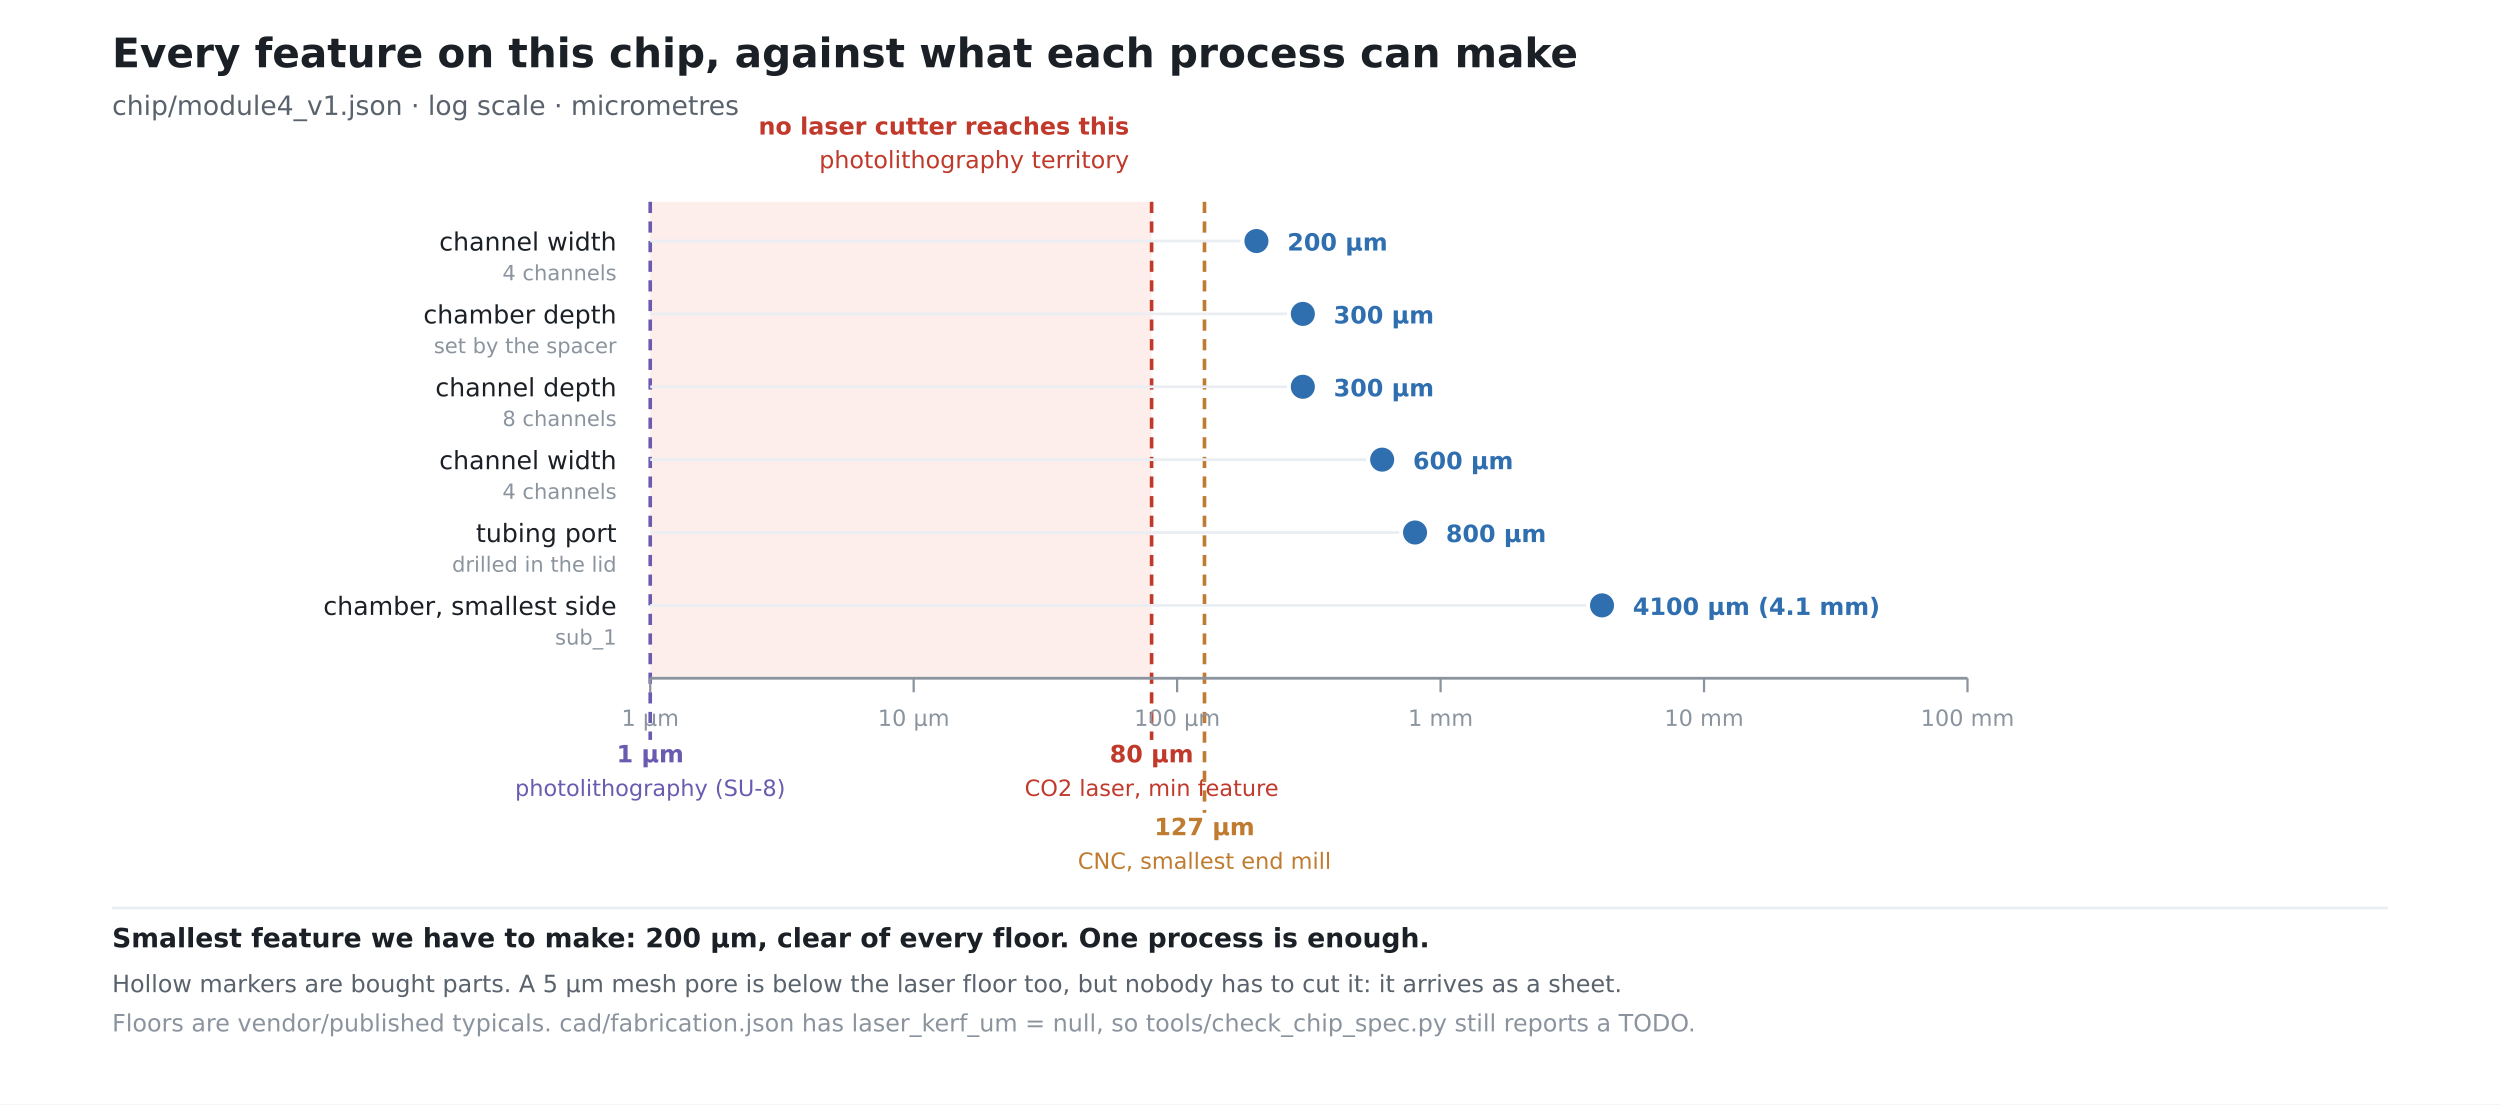
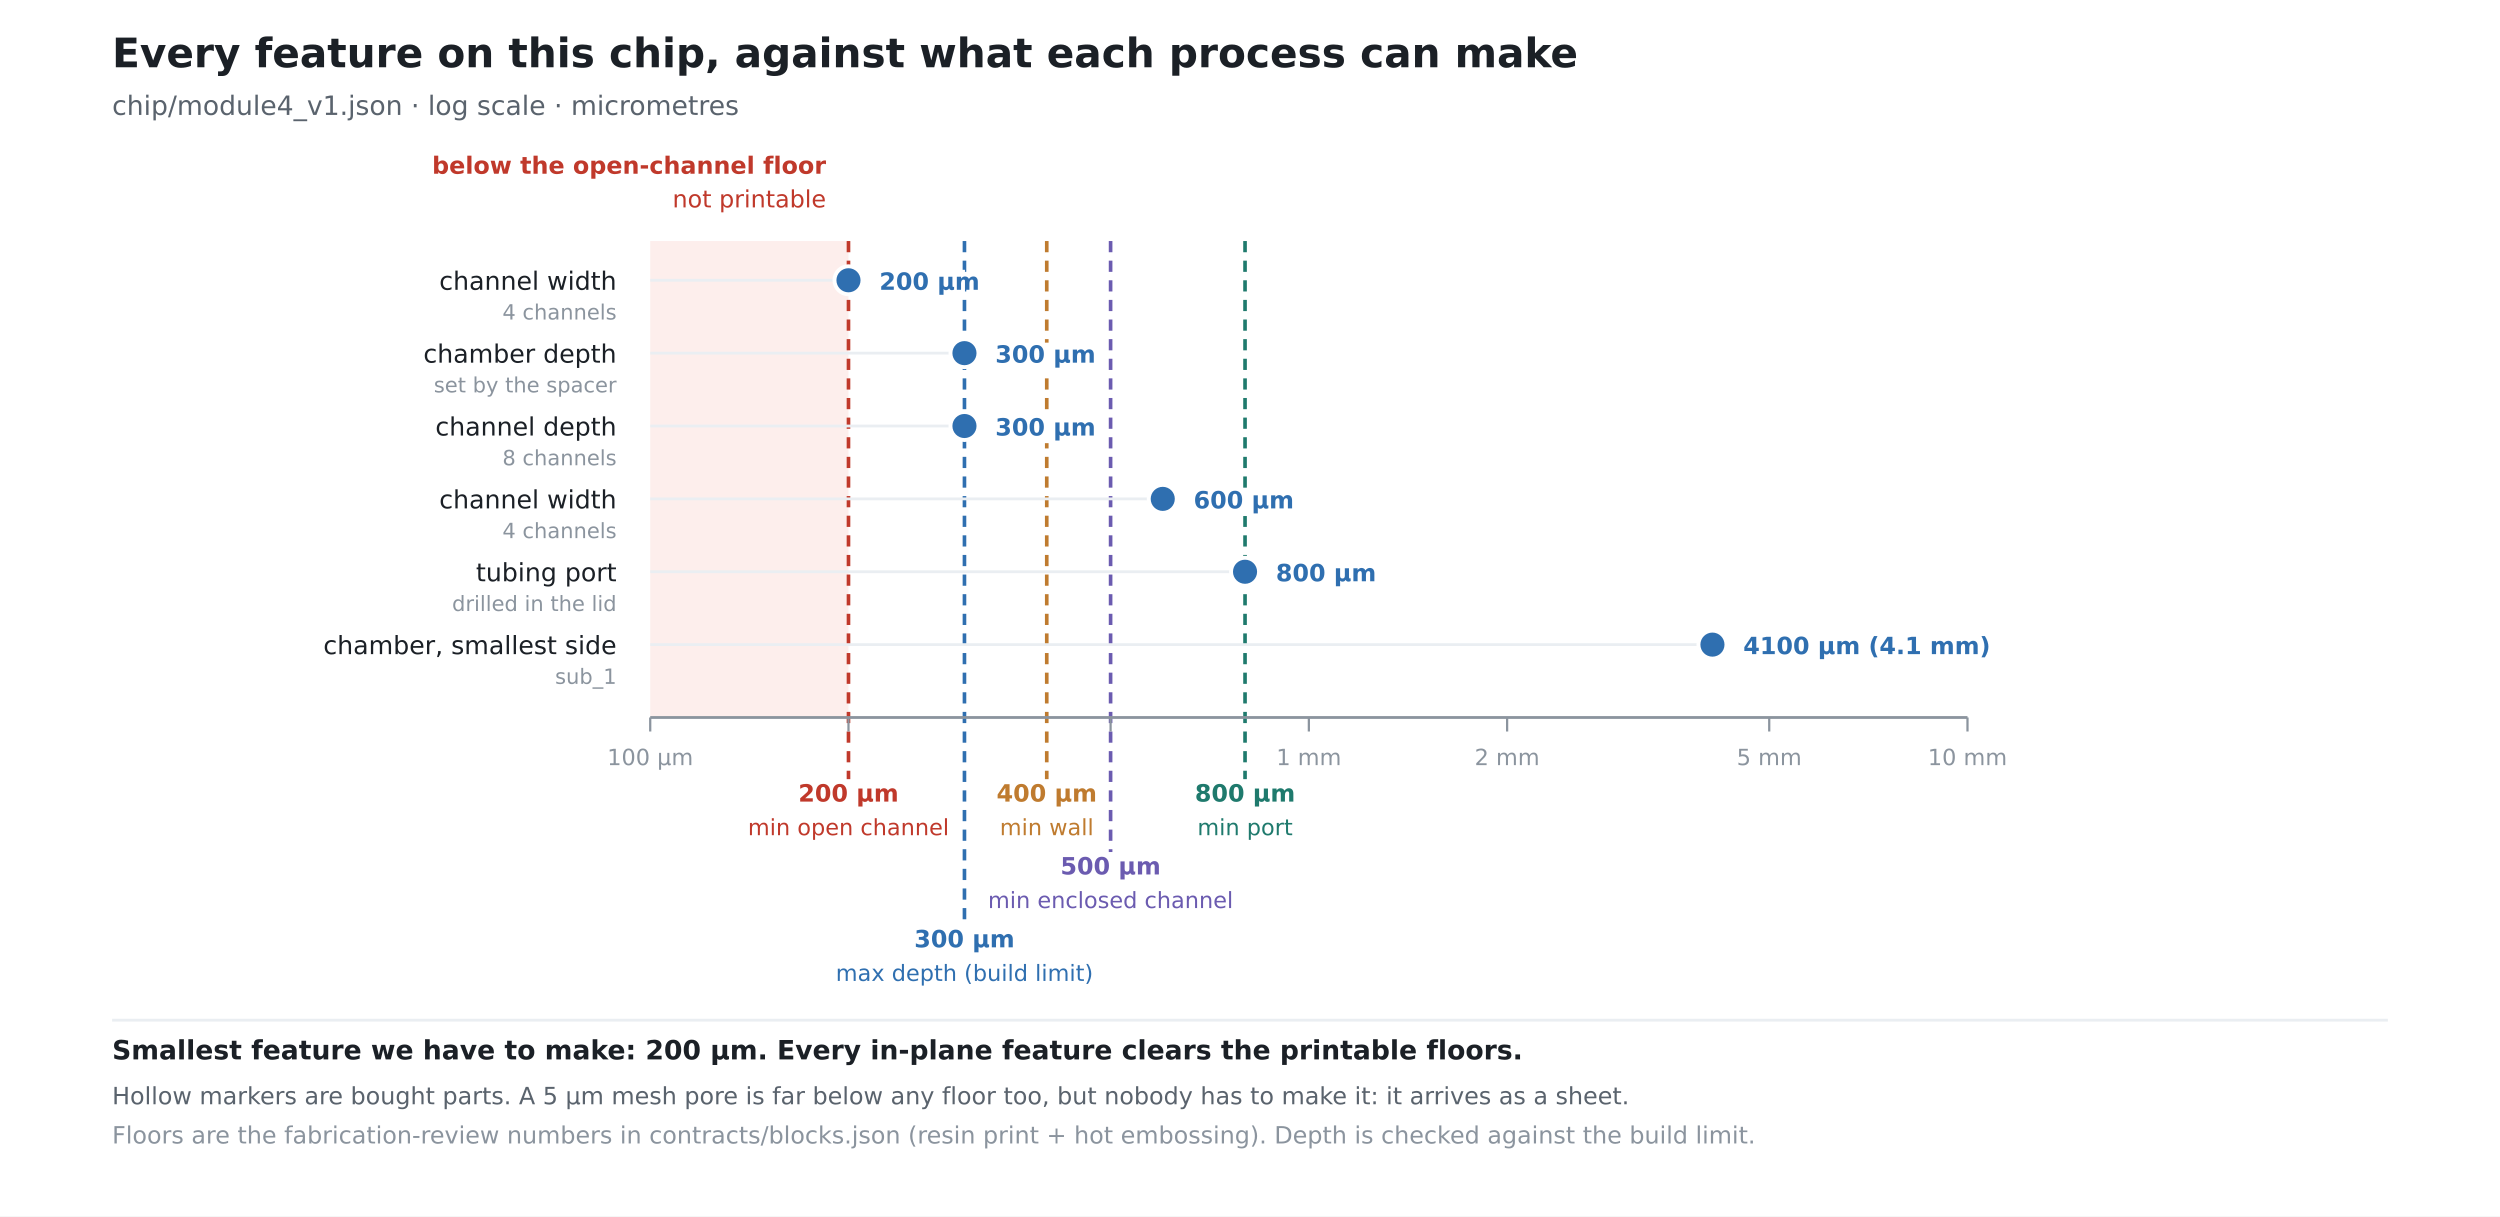
- <svg xmlns="http://www.w3.org/2000/svg" width="892" height="394" viewBox="0 0 892 394" role="img" aria-label="module4_v1: feature sizes against the process floors">
-   <rect width="892" height="394" fill="#ffffff" />
+ <svg xmlns="http://www.w3.org/2000/svg" width="892" height="434" viewBox="0 0 892 434" role="img" aria-label="module4_v1: feature sizes against the process floors">
+   <rect width="892" height="434" fill="#ffffff" />
  <text x="40" y="24" font-family="DejaVu Sans, Helvetica, Arial, sans-serif" font-size="14.5" fill="#1b2026" text-anchor="start" font-weight="bold">Every feature on this chip, against what each process can make</text>
  <text x="40" y="41" font-family="DejaVu Sans, Helvetica, Arial, sans-serif" font-size="9.5" fill="#5a636d" text-anchor="start">chip/module4_v1.json   ·   log scale   ·   micrometres</text>
-   <rect x="232" y="72" width="178.89" height="170" fill="#fdeeec" stroke="none" />
-   <text x="402.89" y="48" font-family="DejaVu Sans, Helvetica, Arial, sans-serif" font-size="8.5" fill="#c0392b" text-anchor="end" font-weight="bold">no laser cutter reaches this</text>
-   <text x="402.89" y="60" font-family="DejaVu Sans, Helvetica, Arial, sans-serif" font-size="8.5" fill="#c0392b" text-anchor="end">photolithography territory</text>
-   <line x1="232" y1="72" x2="232" y2="264" stroke="#6b5bb0" stroke-width="1.3" stroke-dasharray="4 3" />
-   <text x="232" y="272" font-family="DejaVu Sans, Helvetica, Arial, sans-serif" font-size="8.5" fill="#6b5bb0" text-anchor="middle" font-weight="bold">1 µm</text>
-   <text x="232" y="284" font-family="DejaVu Sans, Helvetica, Arial, sans-serif" font-size="8" fill="#6b5bb0" text-anchor="middle">photolithography (SU-8)</text>
-   <line x1="410.89" y1="72" x2="410.89" y2="264" stroke="#c0392b" stroke-width="1.3" stroke-dasharray="4 3" />
-   <text x="410.89" y="272" font-family="DejaVu Sans, Helvetica, Arial, sans-serif" font-size="8.5" fill="#c0392b" text-anchor="middle" font-weight="bold">80 µm</text>
-   <text x="410.89" y="284" font-family="DejaVu Sans, Helvetica, Arial, sans-serif" font-size="8" fill="#c0392b" text-anchor="middle">CO2 laser, min feature</text>
-   <line x1="429.76" y1="72" x2="429.76" y2="290" stroke="#bf7b2f" stroke-width="1.3" stroke-dasharray="4 3" />
-   <text x="429.76" y="298" font-family="DejaVu Sans, Helvetica, Arial, sans-serif" font-size="8.5" fill="#bf7b2f" text-anchor="middle" font-weight="bold">127 µm</text>
-   <text x="429.76" y="310" font-family="DejaVu Sans, Helvetica, Arial, sans-serif" font-size="8" fill="#bf7b2f" text-anchor="middle">CNC, smallest end mill</text>
-   <line x1="232" y1="242" x2="232" y2="247" stroke="#8b949e" stroke-width="0.8" />
-   <text x="232" y="259" font-family="DejaVu Sans, Helvetica, Arial, sans-serif" font-size="8" fill="#8b949e" text-anchor="middle">1 µm</text>
-   <line x1="326" y1="242" x2="326" y2="247" stroke="#8b949e" stroke-width="0.8" />
-   <text x="326" y="259" font-family="DejaVu Sans, Helvetica, Arial, sans-serif" font-size="8" fill="#8b949e" text-anchor="middle">10 µm</text>
-   <line x1="420" y1="242" x2="420" y2="247" stroke="#8b949e" stroke-width="0.8" />
-   <text x="420" y="259" font-family="DejaVu Sans, Helvetica, Arial, sans-serif" font-size="8" fill="#8b949e" text-anchor="middle">100 µm</text>
-   <line x1="514" y1="242" x2="514" y2="247" stroke="#8b949e" stroke-width="0.8" />
-   <text x="514" y="259" font-family="DejaVu Sans, Helvetica, Arial, sans-serif" font-size="8" fill="#8b949e" text-anchor="middle">1 mm</text>
-   <line x1="608" y1="242" x2="608" y2="247" stroke="#8b949e" stroke-width="0.8" />
-   <text x="608" y="259" font-family="DejaVu Sans, Helvetica, Arial, sans-serif" font-size="8" fill="#8b949e" text-anchor="middle">10 mm</text>
-   <line x1="702" y1="242" x2="702" y2="247" stroke="#8b949e" stroke-width="0.8" />
-   <text x="702" y="259" font-family="DejaVu Sans, Helvetica, Arial, sans-serif" font-size="8" fill="#8b949e" text-anchor="middle">100 mm</text>
-   <line x1="232" y1="242" x2="702" y2="242" stroke="#8b949e" stroke-width="1" />
-   <line x1="232" y1="86" x2="448.3" y2="86" stroke="#eaeef2" stroke-width="1" />
-   <circle cx="448.3" cy="86" r="5" fill="#2f6fb0" stroke="#ffffff" stroke-width="1.4" />
-   <text x="220" y="89.4" font-family="DejaVu Sans, Helvetica, Arial, sans-serif" font-size="9" fill="#1b2026" text-anchor="end">channel width</text>
-   <text x="220" y="100" font-family="DejaVu Sans, Helvetica, Arial, sans-serif" font-size="7.5" fill="#8b949e" text-anchor="end">4 channels</text>
-   <text x="459.3" y="89.4" font-family="DejaVu Sans, Helvetica, Arial, sans-serif" font-size="8.5" fill="#2f6fb0" text-anchor="start" font-weight="bold">200 µm</text>
-   <line x1="232" y1="112" x2="464.85" y2="112" stroke="#eaeef2" stroke-width="1" />
-   <circle cx="464.85" cy="112" r="5" fill="#2f6fb0" stroke="#ffffff" stroke-width="1.4" />
-   <text x="220" y="115.4" font-family="DejaVu Sans, Helvetica, Arial, sans-serif" font-size="9" fill="#1b2026" text-anchor="end">chamber depth</text>
-   <text x="220" y="126" font-family="DejaVu Sans, Helvetica, Arial, sans-serif" font-size="7.5" fill="#8b949e" text-anchor="end">set by the spacer</text>
-   <text x="475.85" y="115.4" font-family="DejaVu Sans, Helvetica, Arial, sans-serif" font-size="8.5" fill="#2f6fb0" text-anchor="start" font-weight="bold">300 µm</text>
-   <line x1="232" y1="138" x2="464.85" y2="138" stroke="#eaeef2" stroke-width="1" />
-   <circle cx="464.85" cy="138" r="5" fill="#2f6fb0" stroke="#ffffff" stroke-width="1.4" />
-   <text x="220" y="141.4" font-family="DejaVu Sans, Helvetica, Arial, sans-serif" font-size="9" fill="#1b2026" text-anchor="end">channel depth</text>
-   <text x="220" y="152" font-family="DejaVu Sans, Helvetica, Arial, sans-serif" font-size="7.5" fill="#8b949e" text-anchor="end">8 channels</text>
-   <text x="475.85" y="141.4" font-family="DejaVu Sans, Helvetica, Arial, sans-serif" font-size="8.5" fill="#2f6fb0" text-anchor="start" font-weight="bold">300 µm</text>
-   <line x1="232" y1="164" x2="493.15" y2="164" stroke="#eaeef2" stroke-width="1" />
-   <circle cx="493.15" cy="164" r="5" fill="#2f6fb0" stroke="#ffffff" stroke-width="1.4" />
-   <text x="220" y="167.4" font-family="DejaVu Sans, Helvetica, Arial, sans-serif" font-size="9" fill="#1b2026" text-anchor="end">channel width</text>
-   <text x="220" y="178" font-family="DejaVu Sans, Helvetica, Arial, sans-serif" font-size="7.5" fill="#8b949e" text-anchor="end">4 channels</text>
-   <text x="504.15" y="167.4" font-family="DejaVu Sans, Helvetica, Arial, sans-serif" font-size="8.5" fill="#2f6fb0" text-anchor="start" font-weight="bold">600 µm</text>
-   <line x1="232" y1="190" x2="504.89" y2="190" stroke="#eaeef2" stroke-width="1" />
-   <circle cx="504.89" cy="190" r="5" fill="#2f6fb0" stroke="#ffffff" stroke-width="1.4" />
-   <text x="220" y="193.4" font-family="DejaVu Sans, Helvetica, Arial, sans-serif" font-size="9" fill="#1b2026" text-anchor="end">tubing port</text>
-   <text x="220" y="204" font-family="DejaVu Sans, Helvetica, Arial, sans-serif" font-size="7.5" fill="#8b949e" text-anchor="end">drilled in the lid</text>
-   <text x="515.89" y="193.4" font-family="DejaVu Sans, Helvetica, Arial, sans-serif" font-size="8.5" fill="#2f6fb0" text-anchor="start" font-weight="bold">800 µm</text>
-   <line x1="232" y1="216" x2="571.6" y2="216" stroke="#eaeef2" stroke-width="1" />
-   <circle cx="571.6" cy="216" r="5" fill="#2f6fb0" stroke="#ffffff" stroke-width="1.4" />
-   <text x="220" y="219.4" font-family="DejaVu Sans, Helvetica, Arial, sans-serif" font-size="9" fill="#1b2026" text-anchor="end">chamber, smallest side</text>
-   <text x="220" y="230" font-family="DejaVu Sans, Helvetica, Arial, sans-serif" font-size="7.5" fill="#8b949e" text-anchor="end">sub_1</text>
-   <text x="582.6" y="219.4" font-family="DejaVu Sans, Helvetica, Arial, sans-serif" font-size="8.5" fill="#2f6fb0" text-anchor="start" font-weight="bold">4100 µm  (4.1 mm)</text>
-   <line x1="40" y1="324" x2="852" y2="324" stroke="#eaeef2" stroke-width="1" />
-   <text x="40" y="338" font-family="DejaVu Sans, Helvetica, Arial, sans-serif" font-size="9.5" fill="#1b2026" text-anchor="start" font-weight="bold">Smallest feature we have to make: 200 µm, clear of every floor. One process is enough.</text>
-   <text x="40" y="354" font-family="DejaVu Sans, Helvetica, Arial, sans-serif" font-size="8.5" fill="#5a636d" text-anchor="start">Hollow markers are bought parts. A 5 µm mesh pore is below the laser floor too, but nobody has to cut it: it arrives as a sheet.</text>
-   <text x="40" y="368" font-family="DejaVu Sans, Helvetica, Arial, sans-serif" font-size="8.5" fill="#8b949e" text-anchor="start">Floors are vendor/published typicals. cad/fabrication.json has laser_kerf_um = null, so tools/check_chip_spec.py still reports a TODO.</text>
+   <rect x="232" y="86" width="70.74" height="170" fill="#fdeeec" stroke="none" />
+   <text x="294.74" y="62" font-family="DejaVu Sans, Helvetica, Arial, sans-serif" font-size="8.5" fill="#c0392b" text-anchor="end" font-weight="bold">below the open-channel floor</text>
+   <text x="294.74" y="74" font-family="DejaVu Sans, Helvetica, Arial, sans-serif" font-size="8.5" fill="#c0392b" text-anchor="end">not printable</text>
+   <line x1="302.74" y1="86" x2="302.74" y2="278" stroke="#c0392b" stroke-width="1.3" stroke-dasharray="4 3" />
+   <text x="302.74" y="286" font-family="DejaVu Sans, Helvetica, Arial, sans-serif" font-size="8.5" fill="#c0392b" text-anchor="middle" font-weight="bold">200 µm</text>
+   <text x="302.74" y="298" font-family="DejaVu Sans, Helvetica, Arial, sans-serif" font-size="8" fill="#c0392b" text-anchor="middle">min open channel</text>
+   <line x1="373.48" y1="86" x2="373.48" y2="278" stroke="#bf7b2f" stroke-width="1.3" stroke-dasharray="4 3" />
+   <text x="373.48" y="286" font-family="DejaVu Sans, Helvetica, Arial, sans-serif" font-size="8.5" fill="#bf7b2f" text-anchor="middle" font-weight="bold">400 µm</text>
+   <text x="373.48" y="298" font-family="DejaVu Sans, Helvetica, Arial, sans-serif" font-size="8" fill="#bf7b2f" text-anchor="middle">min wall</text>
+   <line x1="396.26" y1="86" x2="396.26" y2="304" stroke="#6b5bb0" stroke-width="1.3" stroke-dasharray="4 3" />
+   <text x="396.26" y="312" font-family="DejaVu Sans, Helvetica, Arial, sans-serif" font-size="8.5" fill="#6b5bb0" text-anchor="middle" font-weight="bold">500 µm</text>
+   <text x="396.26" y="324" font-family="DejaVu Sans, Helvetica, Arial, sans-serif" font-size="8" fill="#6b5bb0" text-anchor="middle">min enclosed channel</text>
+   <line x1="444.23" y1="86" x2="444.23" y2="278" stroke="#1f7a6d" stroke-width="1.3" stroke-dasharray="4 3" />
+   <text x="444.23" y="286" font-family="DejaVu Sans, Helvetica, Arial, sans-serif" font-size="8.5" fill="#1f7a6d" text-anchor="middle" font-weight="bold">800 µm</text>
+   <text x="444.23" y="298" font-family="DejaVu Sans, Helvetica, Arial, sans-serif" font-size="8" fill="#1f7a6d" text-anchor="middle">min port</text>
+   <line x1="344.12" y1="86" x2="344.12" y2="330" stroke="#2f6fb0" stroke-width="1.3" stroke-dasharray="4 3" />
+   <text x="344.12" y="338" font-family="DejaVu Sans, Helvetica, Arial, sans-serif" font-size="8.5" fill="#2f6fb0" text-anchor="middle" font-weight="bold">300 µm</text>
+   <text x="344.12" y="350" font-family="DejaVu Sans, Helvetica, Arial, sans-serif" font-size="8" fill="#2f6fb0" text-anchor="middle">max depth (build limit)</text>
+   <line x1="232" y1="256" x2="232" y2="261" stroke="#8b949e" stroke-width="0.8" />
+   <text x="232" y="273" font-family="DejaVu Sans, Helvetica, Arial, sans-serif" font-size="8" fill="#8b949e" text-anchor="middle">100 µm</text>
+   <line x1="302.74" y1="256" x2="302.74" y2="261" stroke="#8b949e" stroke-width="0.8" />
+   <line x1="396.26" y1="256" x2="396.26" y2="261" stroke="#8b949e" stroke-width="0.8" />
+   <line x1="467" y1="256" x2="467" y2="261" stroke="#8b949e" stroke-width="0.8" />
+   <text x="467" y="273" font-family="DejaVu Sans, Helvetica, Arial, sans-serif" font-size="8" fill="#8b949e" text-anchor="middle">1 mm</text>
+   <line x1="537.74" y1="256" x2="537.74" y2="261" stroke="#8b949e" stroke-width="0.8" />
+   <text x="537.74" y="273" font-family="DejaVu Sans, Helvetica, Arial, sans-serif" font-size="8" fill="#8b949e" text-anchor="middle">2 mm</text>
+   <line x1="631.26" y1="256" x2="631.26" y2="261" stroke="#8b949e" stroke-width="0.8" />
+   <text x="631.26" y="273" font-family="DejaVu Sans, Helvetica, Arial, sans-serif" font-size="8" fill="#8b949e" text-anchor="middle">5 mm</text>
+   <line x1="702" y1="256" x2="702" y2="261" stroke="#8b949e" stroke-width="0.8" />
+   <text x="702" y="273" font-family="DejaVu Sans, Helvetica, Arial, sans-serif" font-size="8" fill="#8b949e" text-anchor="middle">10 mm</text>
+   <line x1="232" y1="256" x2="702" y2="256" stroke="#8b949e" stroke-width="1" />
+   <line x1="232" y1="100" x2="302.74" y2="100" stroke="#eaeef2" stroke-width="1" />
+   <circle cx="302.74" cy="100" r="5" fill="#2f6fb0" stroke="#ffffff" stroke-width="1.4" />
+   <text x="220" y="103.4" font-family="DejaVu Sans, Helvetica, Arial, sans-serif" font-size="9" fill="#1b2026" text-anchor="end">channel width</text>
+   <text x="220" y="114" font-family="DejaVu Sans, Helvetica, Arial, sans-serif" font-size="7.5" fill="#8b949e" text-anchor="end">4 channels</text>
+   <rect x="311.74" y="96.26" width="32.56" height="9.86" fill="#ffffff" stroke="none" />
+   <text x="313.74" y="103.4" font-family="DejaVu Sans, Helvetica, Arial, sans-serif" font-size="8.5" fill="#2f6fb0" text-anchor="start" font-weight="bold">200 µm</text>
+   <line x1="232" y1="126" x2="344.12" y2="126" stroke="#eaeef2" stroke-width="1" />
+   <circle cx="344.12" cy="126" r="5" fill="#2f6fb0" stroke="#ffffff" stroke-width="1.4" />
+   <text x="220" y="129.4" font-family="DejaVu Sans, Helvetica, Arial, sans-serif" font-size="9" fill="#1b2026" text-anchor="end">chamber depth</text>
+   <text x="220" y="140" font-family="DejaVu Sans, Helvetica, Arial, sans-serif" font-size="7.5" fill="#8b949e" text-anchor="end">set by the spacer</text>
+   <rect x="353.12" y="122.26" width="32.56" height="9.86" fill="#ffffff" stroke="none" />
+   <text x="355.12" y="129.4" font-family="DejaVu Sans, Helvetica, Arial, sans-serif" font-size="8.5" fill="#2f6fb0" text-anchor="start" font-weight="bold">300 µm</text>
+   <line x1="232" y1="152" x2="344.12" y2="152" stroke="#eaeef2" stroke-width="1" />
+   <circle cx="344.12" cy="152" r="5" fill="#2f6fb0" stroke="#ffffff" stroke-width="1.4" />
+   <text x="220" y="155.4" font-family="DejaVu Sans, Helvetica, Arial, sans-serif" font-size="9" fill="#1b2026" text-anchor="end">channel depth</text>
+   <text x="220" y="166" font-family="DejaVu Sans, Helvetica, Arial, sans-serif" font-size="7.5" fill="#8b949e" text-anchor="end">8 channels</text>
+   <rect x="353.12" y="148.26" width="32.56" height="9.86" fill="#ffffff" stroke="none" />
+   <text x="355.12" y="155.4" font-family="DejaVu Sans, Helvetica, Arial, sans-serif" font-size="8.5" fill="#2f6fb0" text-anchor="start" font-weight="bold">300 µm</text>
+   <line x1="232" y1="178" x2="414.87" y2="178" stroke="#eaeef2" stroke-width="1" />
+   <circle cx="414.87" cy="178" r="5" fill="#2f6fb0" stroke="#ffffff" stroke-width="1.4" />
+   <text x="220" y="181.4" font-family="DejaVu Sans, Helvetica, Arial, sans-serif" font-size="9" fill="#1b2026" text-anchor="end">channel width</text>
+   <text x="220" y="192" font-family="DejaVu Sans, Helvetica, Arial, sans-serif" font-size="7.5" fill="#8b949e" text-anchor="end">4 channels</text>
+   <rect x="423.87" y="174.26" width="32.56" height="9.86" fill="#ffffff" stroke="none" />
+   <text x="425.87" y="181.4" font-family="DejaVu Sans, Helvetica, Arial, sans-serif" font-size="8.5" fill="#2f6fb0" text-anchor="start" font-weight="bold">600 µm</text>
+   <line x1="232" y1="204" x2="444.23" y2="204" stroke="#eaeef2" stroke-width="1" />
+   <circle cx="444.23" cy="204" r="5" fill="#2f6fb0" stroke="#ffffff" stroke-width="1.4" />
+   <text x="220" y="207.4" font-family="DejaVu Sans, Helvetica, Arial, sans-serif" font-size="9" fill="#1b2026" text-anchor="end">tubing port</text>
+   <text x="220" y="218" font-family="DejaVu Sans, Helvetica, Arial, sans-serif" font-size="7.5" fill="#8b949e" text-anchor="end">drilled in the lid</text>
+   <rect x="453.23" y="200.26" width="32.56" height="9.86" fill="#ffffff" stroke="none" />
+   <text x="455.23" y="207.4" font-family="DejaVu Sans, Helvetica, Arial, sans-serif" font-size="8.5" fill="#2f6fb0" text-anchor="start" font-weight="bold">800 µm</text>
+   <line x1="232" y1="230" x2="611" y2="230" stroke="#eaeef2" stroke-width="1" />
+   <circle cx="611" cy="230" r="5" fill="#2f6fb0" stroke="#ffffff" stroke-width="1.4" />
+   <text x="220" y="233.4" font-family="DejaVu Sans, Helvetica, Arial, sans-serif" font-size="9" fill="#1b2026" text-anchor="end">chamber, smallest side</text>
+   <text x="220" y="244" font-family="DejaVu Sans, Helvetica, Arial, sans-serif" font-size="7.5" fill="#8b949e" text-anchor="end">sub_1</text>
+   <rect x="620" y="226.26" width="84.92" height="9.86" fill="#ffffff" stroke="none" />
+   <text x="622" y="233.4" font-family="DejaVu Sans, Helvetica, Arial, sans-serif" font-size="8.5" fill="#2f6fb0" text-anchor="start" font-weight="bold">4100 µm  (4.1 mm)</text>
+   <line x1="40" y1="364" x2="852" y2="364" stroke="#eaeef2" stroke-width="1" />
+   <text x="40" y="378" font-family="DejaVu Sans, Helvetica, Arial, sans-serif" font-size="9.5" fill="#1b2026" text-anchor="start" font-weight="bold">Smallest feature we have to make: 200 µm. Every in-plane feature clears the printable floors.</text>
+   <text x="40" y="394" font-family="DejaVu Sans, Helvetica, Arial, sans-serif" font-size="8.5" fill="#5a636d" text-anchor="start">Hollow markers are bought parts. A 5 µm mesh pore is far below any floor too, but nobody has to make it: it arrives as a sheet.</text>
+   <text x="40" y="408" font-family="DejaVu Sans, Helvetica, Arial, sans-serif" font-size="8.5" fill="#8b949e" text-anchor="start">Floors are the fabrication-review numbers in contracts/blocks.json (resin print + hot embossing). Depth is checked against the build limit.</text>
</svg>
